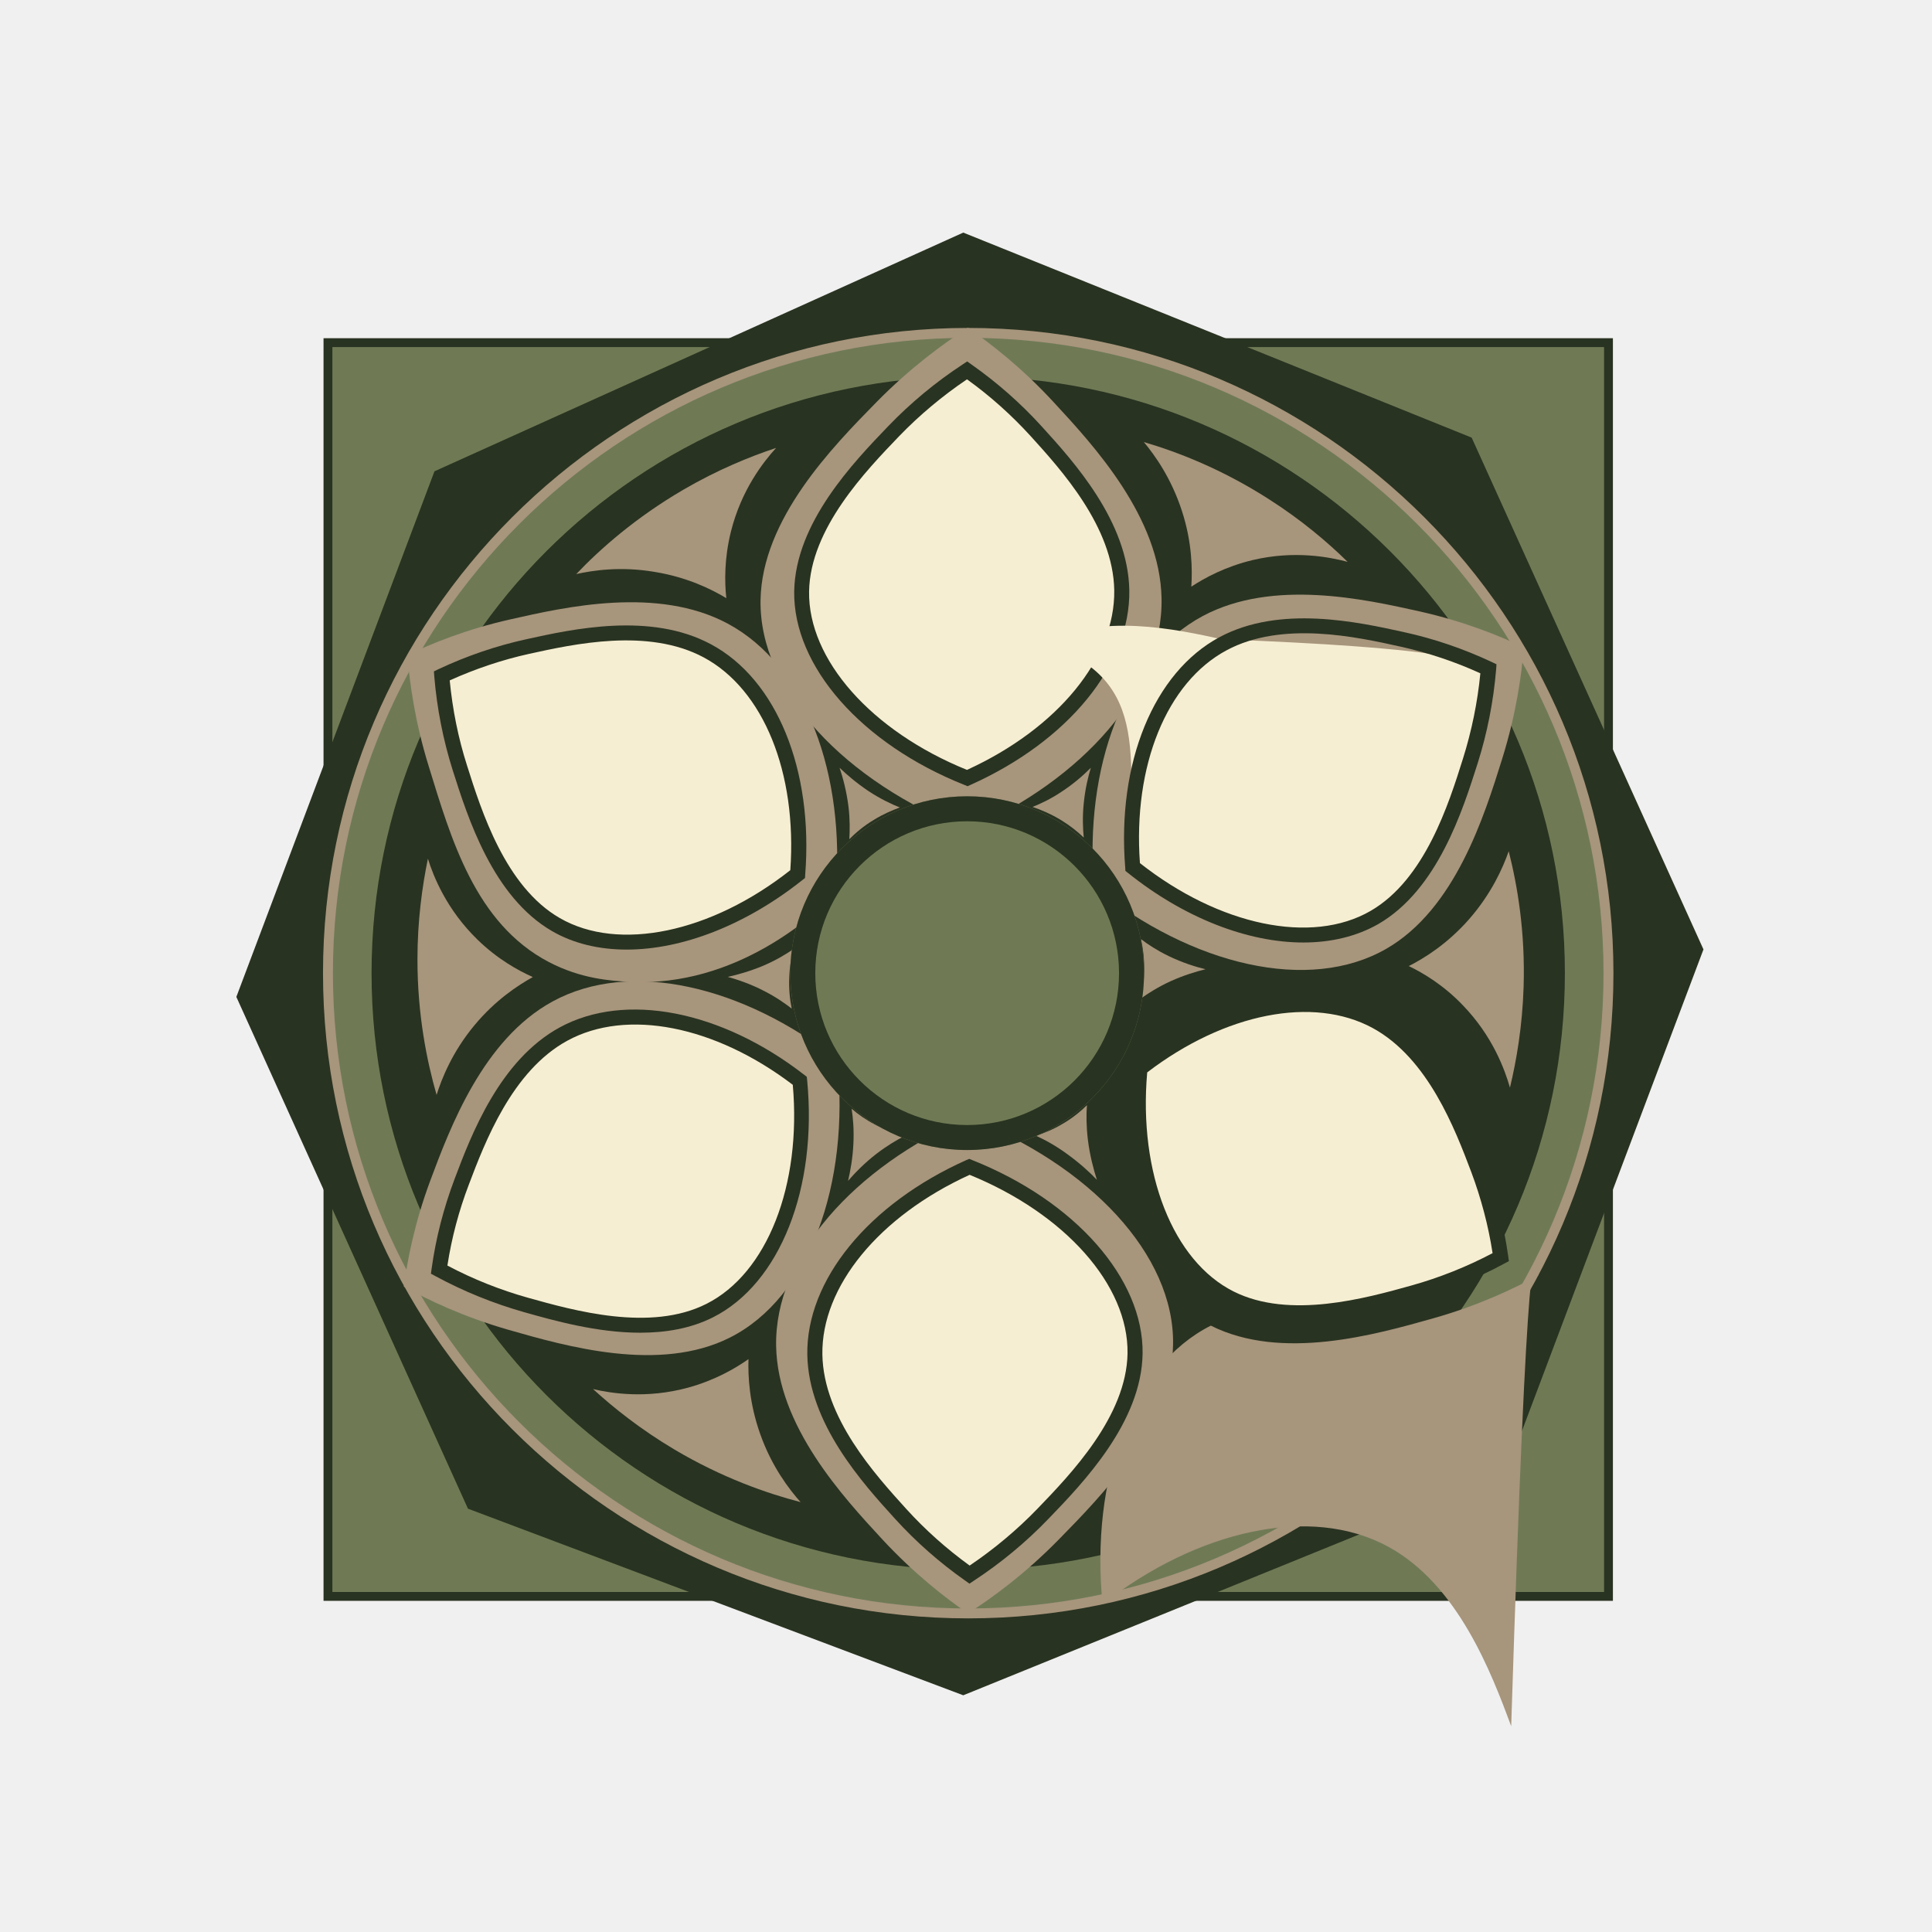
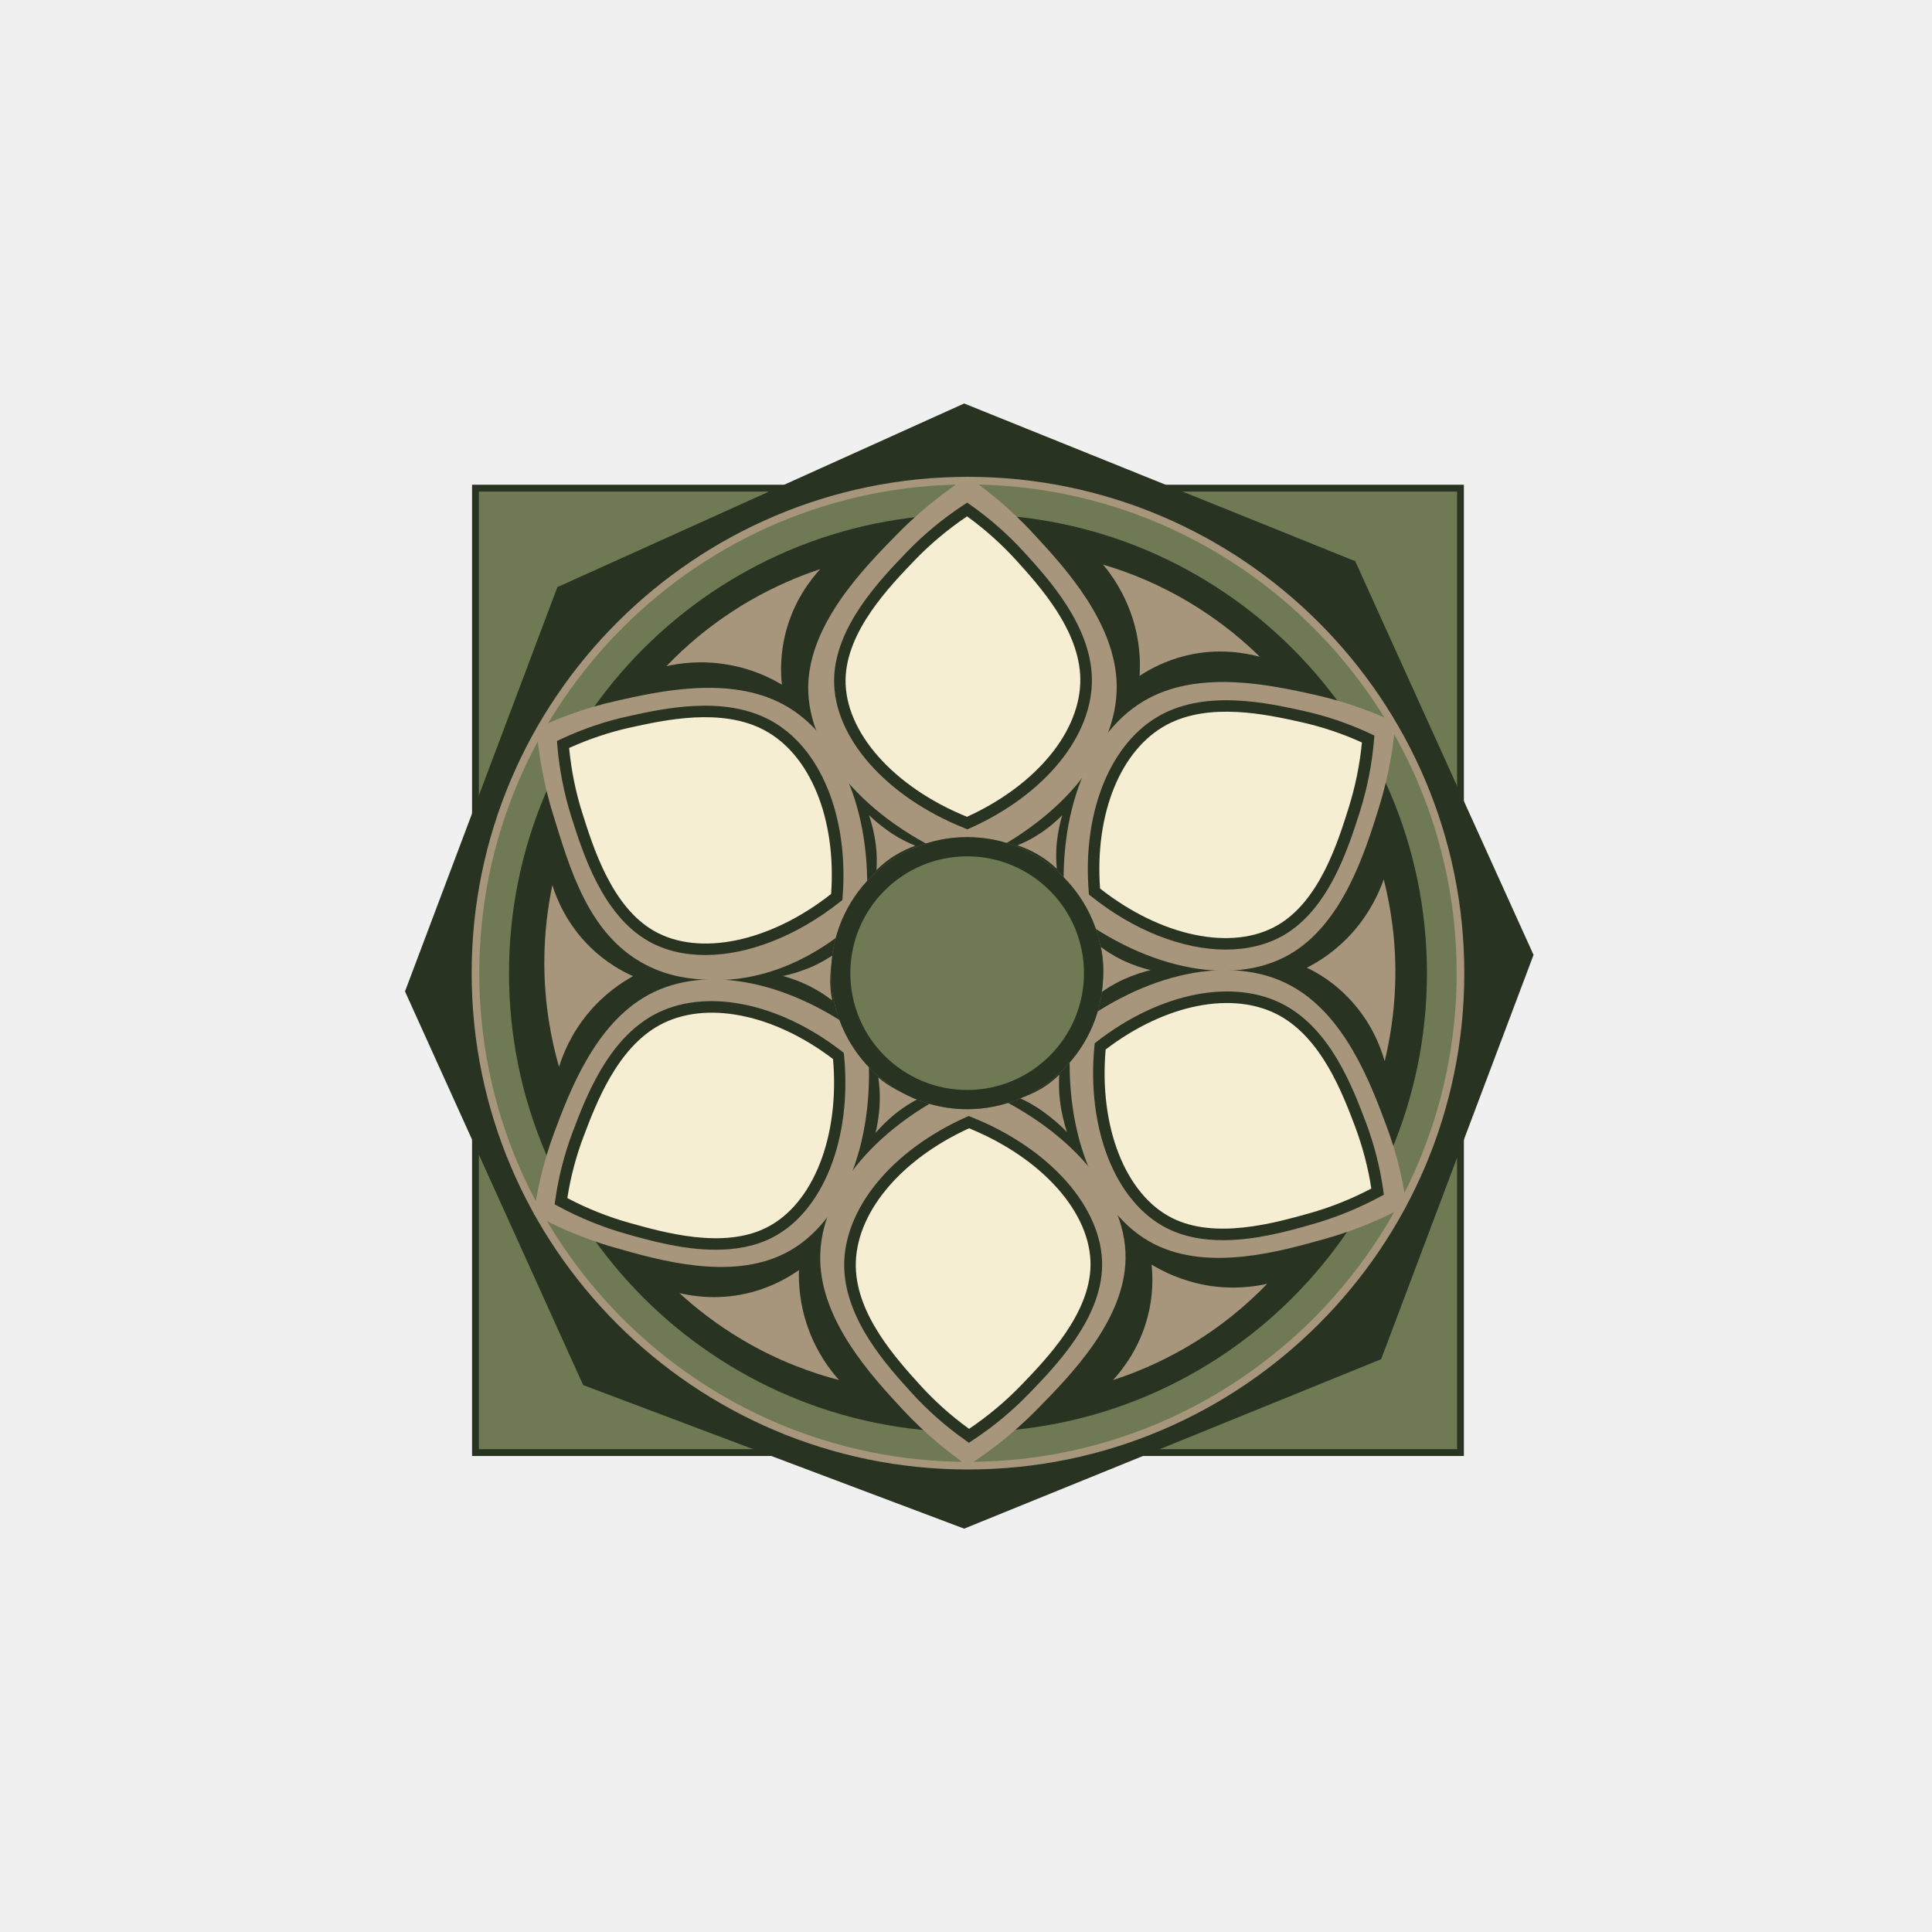
<svg xmlns="http://www.w3.org/2000/svg" version="1.1" x="0px" y="0px" viewBox="0 0 1417.3 1417.3" style="enable-background:new 0 0 1417.3 1417.3;" xml:space="preserve">
  <style type="text/css">
	.st0{fill:#FDFEFE;}
	.st1{fill:#293321;}
	.st2{fill:#6F7A55;}
	.st3{fill:#A7957C;}
	.st4{fill:#F6EED2;}
	.st5{fill:none;stroke:#A37E4D;stroke-width:2;stroke-miterlimit:10;}
	.st6{fill:none;stroke:#A37E4D;stroke-miterlimit:10;}
	.st7{fill:none;}
	.st8{fill:none;stroke:#A37E4D;stroke-width:0.75;stroke-linecap:round;stroke-linejoin:round;stroke-miterlimit:10;}
	.st9{fill:#A37E4D;}
	.st10{fill:#6F7A55;stroke:#293321;stroke-width:2;stroke-miterlimit:10;}
	.st11{fill:#6F7A55;stroke:#293321;stroke-width:5;stroke-miterlimit:10;}
	.st12{fill:#FDFEFE;stroke:#212221;stroke-width:2;stroke-miterlimit:10;}
	.st13{fill:#212221;}
	.st14{fill:#FFFFFF;}
	.st15{fill:#385A40;}
	.st16{fill:#314E42;}
	.st17{fill:#D9D9CF;}
	.st18{fill:#A3B28B;}
	.st19{fill:#30572F;}
	.st20{fill:#1A281F;}
	.st21{fill:#E7E99C;}
	.st22{fill:#90AA53;}
	.st23{fill:#1B2E35;}
</style>
  <g id="Слой_2">
</g>
-   <g id="Слой_1" transform="translate(709.5,713.9) scale(1.3) translate(-709.5,-713.9)">
+   <g id="Слой_1">
    <rect x="348.8" y="358.1" class="st11" width="722.6" height="707.5" />
    <path class="st1" d="M1125,700.5L994.2,411.7c-95.6-38.6-191.3-77.2-286.9-115.7c-99.5,44.9-199,89.8-298.4,134.7L297.1,727.3   l130.7,288.8c93.2,35.1,186.3,70.2,279.5,105.3c102-41.4,203.9-82.8,305.9-124.3L1125,700.5z" />
    <circle class="st4" cx="709.5" cy="711.9" r="310.2" />
    <g>
      <circle class="st2" cx="710.1" cy="713.9" r="361.3" />
      <path class="st3" d="M710.1,1078C509.3,1078,346,914.7,346,713.9c0-200.8,163.4-364.1,364.1-364.1s364.1,163.4,364.1,364.1    C1074.3,914.7,910.9,1078,710.1,1078z M710.1,355.4c-197.7,0-358.5,160.8-358.5,358.5s160.8,358.5,358.5,358.5    s358.5-160.8,358.5-358.5S907.8,355.4,710.1,355.4z" />
    </g>
    <circle class="st1" cx="710.1" cy="713.9" r="336.7" />
    <path class="st3" d="M709.9,349.7c-13.7,8.9-32.5,22.5-51.8,42.2c-24.6,25.1-64.4,65.7-65.2,111.5C592.1,554.7,640.5,606,710,633.1   c64.8-28.5,110.1-79.2,109.2-130.6c-0.8-45.8-38.3-86.4-60.7-110.6C740.5,372.3,722.6,358.5,709.9,349.7z" />
    <g>
      <path class="st4" d="M709.5,373.7c-10.9,7.2-26,18.3-41.3,34.3c-19.6,20.4-51.4,53.4-52,90.5c-0.7,41.6,37.9,83.3,93.4,105.3    c51.8-23.1,87.9-64.3,87.2-106c-0.6-37.2-30.6-70.2-48.4-89.8C733.9,392,719.7,380.9,709.5,373.7z" />
      <path class="st1" d="M709.7,608.4l-1.7-0.7c-58.1-23.1-96.7-67-96.1-109.2c0.6-38.7,33.5-72.9,53.1-93.3    c12.6-13.1,26.7-24.8,42.1-34.9l2.4-1.6l2.4,1.7c14.5,10.2,27.8,21.9,39.6,34.9c18.3,20.1,48.8,53.8,49.5,92.5    c0.7,42.1-34.5,85.2-89.7,109.9L709.7,608.4z M709.4,378.8c-13.9,9.4-26.7,20.1-38.2,32c-18.8,19.6-50.3,52.2-50.9,87.7    c-0.6,38.4,35.1,78.8,89.1,100.7c51.2-23.4,83.7-63.1,83.1-101.4c-0.6-35.7-29.9-67.9-47.3-87.1    C734.5,399,722.5,388.2,709.4,378.8z" />
    </g>
    <path class="st3" d="M709.9,1075.2c13.6-8.7,32.2-22.2,51.3-41.7c24.3-24.8,63.8-64.9,64.5-110.1c0.8-50.6-47.1-101.3-115.9-128   c-64.2,28.1-109,78.2-108.1,128.9c0.8,45.2,37.9,85.3,60,109.2C679.7,1052.9,697.3,1066.5,709.9,1075.2z" />
    <g>
      <path class="st4" d="M710.8,1053.3c10.9-7.2,26-18.3,41.3-34.3c19.6-20.4,51.4-53.4,52-90.5c0.7-41.6-37.9-83.3-93.4-105.3    c-51.8,23.1-87.9,64.3-87.2,106c0.6,37.2,30.6,70.2,48.4,89.8C686.4,1035,700.7,1046.2,710.8,1053.3z" />
      <path class="st1" d="M710.8,1058.4l-2.4-1.7c-14.5-10.2-27.8-21.9-39.6-34.9c-18.3-20.1-48.8-53.8-49.5-92.5    c-0.7-42.1,34.5-85.2,89.7-109.9l1.7-0.7l1.7,0.7c58.1,23.1,96.7,67,96.1,109.2c-0.6,38.7-33.5,72.9-53.2,93.3    c-12.6,13.1-26.7,24.8-42.1,34.9L710.8,1058.4z M710.9,827.7c-51.2,23.4-83.7,63.1-83.1,101.4c0.6,35.7,29.9,67.9,47.3,87.1    c10.7,11.8,22.7,22.5,35.8,32c13.9-9.4,26.7-20.1,38.2-32c18.8-19.5,50.3-52.2,50.9-87.7C800.6,890,764.8,849.7,710.9,827.7z" />
    </g>
    <path class="st3" d="M391.6,890.8c13.7,7.5,33.7,17.1,59.2,24.4c32.5,9.3,85.1,24.4,124.9,4.3c44.6-22.5,67.7-86.3,60.5-156.9   c-53.1-41.5-116.8-56.7-160.7-32.7c-39.2,21.4-57.8,71.2-68.9,100.9C397.6,854.9,393.6,876.1,391.6,890.8z" />
    <g>
      <path class="st4" d="M411.6,881.2c11.3,6.1,28,14,49,19.9c26.9,7.5,70.5,19.8,103.7,3.1c37.1-18.7,56.5-71.4,50.8-129.7    c-43.9-34.1-96.8-46.4-133.3-26.4c-32.6,17.8-48.2,59-57.5,83.5C416.7,851.6,413.3,869.1,411.6,881.2z" />
      <path class="st1" d="M525,916.8c-24.3,0-48.5-6.8-65.5-11.6c-17.3-4.9-34.1-11.7-50-20.3l-2.6-1.4l0.4-2.9    c2.4-17.3,6.8-34.2,12.9-50.4c9.5-25.2,25.5-67.2,59.4-85.7c36.9-20.1,91.1-9.6,138,26.8l1.4,1.1l0.2,1.8    c5.9,61.1-15.4,114.9-53.1,133.9C553.4,914.5,539.2,916.8,525,916.8z M416.2,878.9c14.5,7.7,29.9,13.8,45.6,18.2    c25.8,7.2,69,19.4,100.6,3.4c34.2-17.2,53.7-66.8,48.7-123.6c-43.9-33.4-93.7-43.2-127.2-24.9c-31.2,17-46.5,57.2-55.6,81.2    C422.7,847.9,418.6,863.2,416.2,878.9z" />
    </g>
    <path class="st3" d="M393.6,534.4c1.3,15.8,4.3,37.8,12.1,62.9c12.5,40.5,26.1,88.5,67.7,110.3c18.3,9.6,35.1,10.6,45.4,11.2   c61,3.2,105.2-38.4,116.5-49.7c5.7-67.2-16.7-128.8-61-152.5c-39.5-21.1-91.4-9.4-122.3-2.4C426.9,519.8,407,528,393.6,534.4z" />
    <g>
      <path class="st4" d="M413,546.1c1.1,12.8,3.6,31.1,10.2,51.9c8.4,26.6,22.1,69.9,54.2,88.4c36,20.8,90.7,8.1,136.3-28.5    c4.5-55.4-14.2-106.3-51-126c-32.8-17.5-75.8-8-101.4-2.4C440.6,534.2,424.1,540.9,413,546.1z" />
      <path class="st1" d="M517.4,700.6c-15.6,0-30-3.4-42.1-10.4c-33.5-19.4-47.6-64.1-56.1-90.8c-5.4-17.1-8.9-34.9-10.4-52.9    l-0.2-2.9l2.7-1.3c15.8-7.4,32.4-13.1,49.3-16.8c26.3-5.8,70.2-15.5,104.3,2.8c37.1,19.8,57.9,70.9,53.2,130.1l-0.1,1.8l-1.4,1.1    C584.4,686.9,548.6,700.6,517.4,700.6z M417.5,548.7c1.6,16.4,4.8,32.5,9.8,48.1c8.1,25.6,21.6,68.3,52.3,86    c33.2,19.2,85.3,8.3,130.1-27c3.9-55-15.1-102-48.9-120.1c-31.4-16.8-73.3-7.5-98.4-2C447,537.1,431.9,542.2,417.5,548.7z" />
    </g>
-     <path class="st3" d="M1031.8,884.4c-13.7,7.5-33.8,17.1-59.4,24.3c-32.6,9.2-85.4,24.2-125.4,4.1c-44.9,22.6-68.1,86.5-61.1,157.2   c53.2-41.5,117.2-56.5,161.3-32.4c39.4,21.5,58.2,71.4,69.3,101.2C1025.7,848.5,1029.8,869.7,1031.8,884.4z" />
+     <path class="st3" d="M1031.8,884.4c-13.7,7.5-33.8,17.1-59.4,24.3c-32.6,9.2-85.4,24.2-125.4,4.1c-44.9-22.6-68.1-86.5-61.1-157.2   c53.2-41.5,117.2-56.5,161.3-32.4c39.4,21.5,58.2,71.4,69.3,101.2C1025.7,848.5,1029.8,869.7,1031.8,884.4z" />
    <g>
      <path class="st4" d="M1010.6,874.2c-11.3,6.1-28,14-49,19.9c-26.9,7.5-70.5,19.8-103.7,3.1c-37.1-18.7-56.5-71.4-50.8-129.7    c43.9-34.1,96.8-46.4,133.3-26.4c32.6,17.8,48.2,59,57.5,83.5C1005.5,844.6,1008.9,862.1,1010.6,874.2z" />
      <path class="st1" d="M897.2,909.8c-14.2,0-28.4-2.3-41.2-8.8c-37.7-19-59.1-72.8-53.1-133.9l0.2-1.8l1.4-1.1    c46.9-36.4,101-46.9,138-26.8c34,18.5,49.9,60.6,59.4,85.7c6.1,16.2,10.5,33.2,12.9,50.4l0.4,2.9l-2.6,1.4    c-15.9,8.6-32.7,15.4-49.9,20.3C945.7,903,921.4,909.8,897.2,909.8z M811.1,769.9c-5,56.9,14.5,106.4,48.7,123.6    c31.6,15.9,74.8,3.8,100.6-3.4c15.7-4.4,31-10.5,45.6-18.2c-2.4-15.6-6.5-31-12-45.7c-9.1-24-24.3-64.2-55.6-81.3    C904.8,726.6,855,736.4,811.1,769.9z" />
    </g>
    <path class="st3" d="M1023.6,530c-1.2,15.6-4.3,37.7-12.2,63c-10.1,32.3-26.5,84.7-65.3,107.1c-43.5,25.1-109.7,9.6-165-35   c-5.6-67.2,16.9-128.9,61.3-152.7c39.6-21.2,91.6-9.5,122.6-2.6C990.3,515.5,1010.2,523.7,1023.6,530z" />
    <g>
-       <path class="st4" d="M1003.6,542.1c-1.1,12.8-3.6,31.1-10.2,51.9c-8.4,26.6-22.1,69.9-54.2,88.4c-36,20.8-90.7,8.1-136.3-28.5    c-4.5-55.4,14.2-106.3-51-126c32.8-17.5,75.8-8,101.4-2.4C976,530.2,992.5,536.9,1003.6,542.1z" />
+       <path class="st4" d="M1003.6,542.1c-1.1,12.8-3.6,31.1-10.2,51.9c-8.4,26.6-22.1,69.9-54.2,88.4c-36,20.8-90.7,8.1-136.3-28.5    c-4.5-55.4,14.2-106.3,51-126c32.8-17.5,75.8-8,101.4-2.4C976,530.2,992.5,536.9,1003.6,542.1z" />
      <path class="st1" d="M899.2,696.6c-31.2,0-67.1-13.7-99-39.3l-1.4-1.1l-0.1-1.8c-4.8-59.2,16.1-110.2,53.2-130.1    c34.1-18.3,78-8.6,104.3-2.8c16.9,3.7,33.5,9.4,49.3,16.8l2.7,1.3l-0.2,2.9c-1.5,18-5,35.8-10.4,52.9    c-8.5,26.7-22.6,71.4-56.1,90.8C929.2,693.2,914.8,696.6,899.2,696.6z M807,651.8c44.8,35.3,96.9,46.2,130.1,27    c30.7-17.7,44.2-60.5,52.2-86c4.9-15.6,8.2-31.7,9.8-48.1c-14.4-6.6-29.5-11.6-44.8-15c-25.1-5.6-67.1-14.8-98.4,2    C822.1,549.8,803,596.8,807,651.8z" />
    </g>
    <path class="st3" d="M637.5,598c1.9,5.6,3.9,13.1,5,21.7c0.9,7.3,0.8,13.6,0.5,18.6c3.5-3.5,8.1-7.5,14-11   c5.2-3.2,10.2-5.3,14.5-6.9c-4.8-1.9-10.9-4.8-17.6-9.2C647,606.6,641.6,601.9,637.5,598z" />
    <path class="st3" d="M779.3,598c-4.1,4.1-9.7,9.1-16.8,13.7c-6,4-11.6,6.6-16.1,8.4c4.7,1.6,10.3,3.9,16.2,7.5   c5.2,3.2,9.4,6.6,12.7,9.8c-0.5-5.1-0.8-11.7,0-19.4C776.1,610,777.7,603.2,779.3,598z" />
    <path class="st3" d="M844,711.7c-5.7-1.4-13-3.7-20.7-7.4c-6.6-3.2-11.8-6.6-15.7-9.6c1.1,4.9,1.9,10.9,1.8,17.7   c-0.1,6.1-0.9,11.5-2,15.9c4.2-3,9.8-6.6,17-9.9C831.8,715.1,838.6,713,844,711.7z" />
    <path class="st3" d="M782.7,830.5c-1.9-6-4-13.8-5.1-22.8c-0.9-7.7-0.9-14.2-0.5-19.3c-3.6,3.5-8.2,7.4-14.2,10.8   c-5.3,3.1-10.3,5.1-14.7,6.4c4.9,2.2,11.1,5.5,17.9,10.5C773,821.1,778.6,826.2,782.7,830.5z" />
    <path class="st3" d="M642.3,831.1c3.9-4.5,9.3-10.1,16.2-15.4c5.9-4.5,11.3-7.7,15.7-9.9c-4.9-1.2-10.6-3.2-16.6-6.4   c-5.4-2.8-9.8-6-13.3-9c0.8,5.1,1.4,11.9,1,19.9C644.9,818.4,643.6,825.5,642.3,831.1z" />
    <path class="st3" d="M574.4,716c5.7,1.6,12.9,4,20.6,8c6.5,3.3,11.6,6.9,15.5,9.9c-1-4.9-1.7-10.9-1.4-17.7   c0.2-6.1,1.2-11.4,2.4-15.9c-4.2,2.9-10,6.4-17.3,9.5C586.7,712.9,579.9,714.8,574.4,716z" />
    <path class="st3" d="M573.6,502.3c-1-9-1.2-22.3,2.6-37.6c5.9-23.6,18.4-39.4,25.5-47.2c-15.1,5-33.1,12.4-52.2,23.5   c-26.9,15.7-46.9,33.3-60.6,47.7c9.4-2.1,25.2-4.5,44.4-1.2C551.7,490.5,565.5,497.4,573.6,502.3z" />
    <path class="st3" d="M836,495.8c7.6-5,19.2-11.3,34.6-15c23.6-5.6,43.4-1.7,53.6,1c-11.3-11.1-26.1-23.7-44.8-35.6   c-26.3-16.8-51.1-26.4-70.2-32c6.2,7.4,15.5,20.4,21.5,38.9C836.5,470.9,836.6,486.3,836,495.8z" />
    <path class="st3" d="M958.7,709.9c8.1,3.9,19.6,10.7,30.5,22.1c16.9,17.5,23.7,36.4,26.6,46.5c3.7-15.4,7-34.6,7.7-56.7   c1-31.2-3.5-57.4-8.4-76.7c-3.2,9.1-9.6,23.8-22.4,38.4C980.3,697.6,967.2,705.6,958.7,709.9z" />
    <path class="st3" d="M844.8,927.7c0.9,9,1.2,22.3-2.7,37.6c-6,23.6-18.5,39.3-25.6,47.1c15.1-4.9,33.1-12.2,52.3-23.2   c27-15.5,47-33.1,60.8-47.4c-9.4,2.1-25.3,4.4-44.4,1.1C866.7,939.6,852.9,932.6,844.8,927.7z" />
    <path class="st3" d="M586.1,931.7c-7.4,5.2-18.8,11.9-34.1,16.1c-23.5,6.4-43.4,3.2-53.6,0.8c11.7,10.7,26.9,22.8,45.9,34.1   c26.8,15.9,52,24.7,71.2,29.7c-6.4-7.2-16.2-19.9-22.7-38.2C586.5,956.6,585.8,941.2,586.1,931.7z" />
    <path class="st3" d="M464.4,716.1c-8.3-3.7-19.9-10.1-31.2-21.1c-17.4-16.9-24.9-35.7-28-45.7c-3.2,15.5-5.9,34.8-5.9,56.9   c0,31.2,5.3,57.3,10.8,76.4c2.9-9.2,8.8-24.1,21.2-39.1C443.2,729.1,456.1,720.7,464.4,716.1z" />
    <g>
      <circle class="st2" cx="709.5" cy="713.9" r="99.8" />
      <path class="st1" d="M709.5,628.2c47.2,0,85.7,38.4,85.7,85.7s-38.4,85.7-85.7,85.7s-85.7-38.4-85.7-85.7S662.2,628.2,709.5,628.2     M709.5,614.1c-55.1,0-99.8,44.7-99.8,99.8c0,55.1,44.7,99.8,99.8,99.8c55.1,0,99.8-44.7,99.8-99.8    C809.3,658.8,764.6,614.1,709.5,614.1L709.5,614.1z" />
    </g>
  </g>
</svg>
